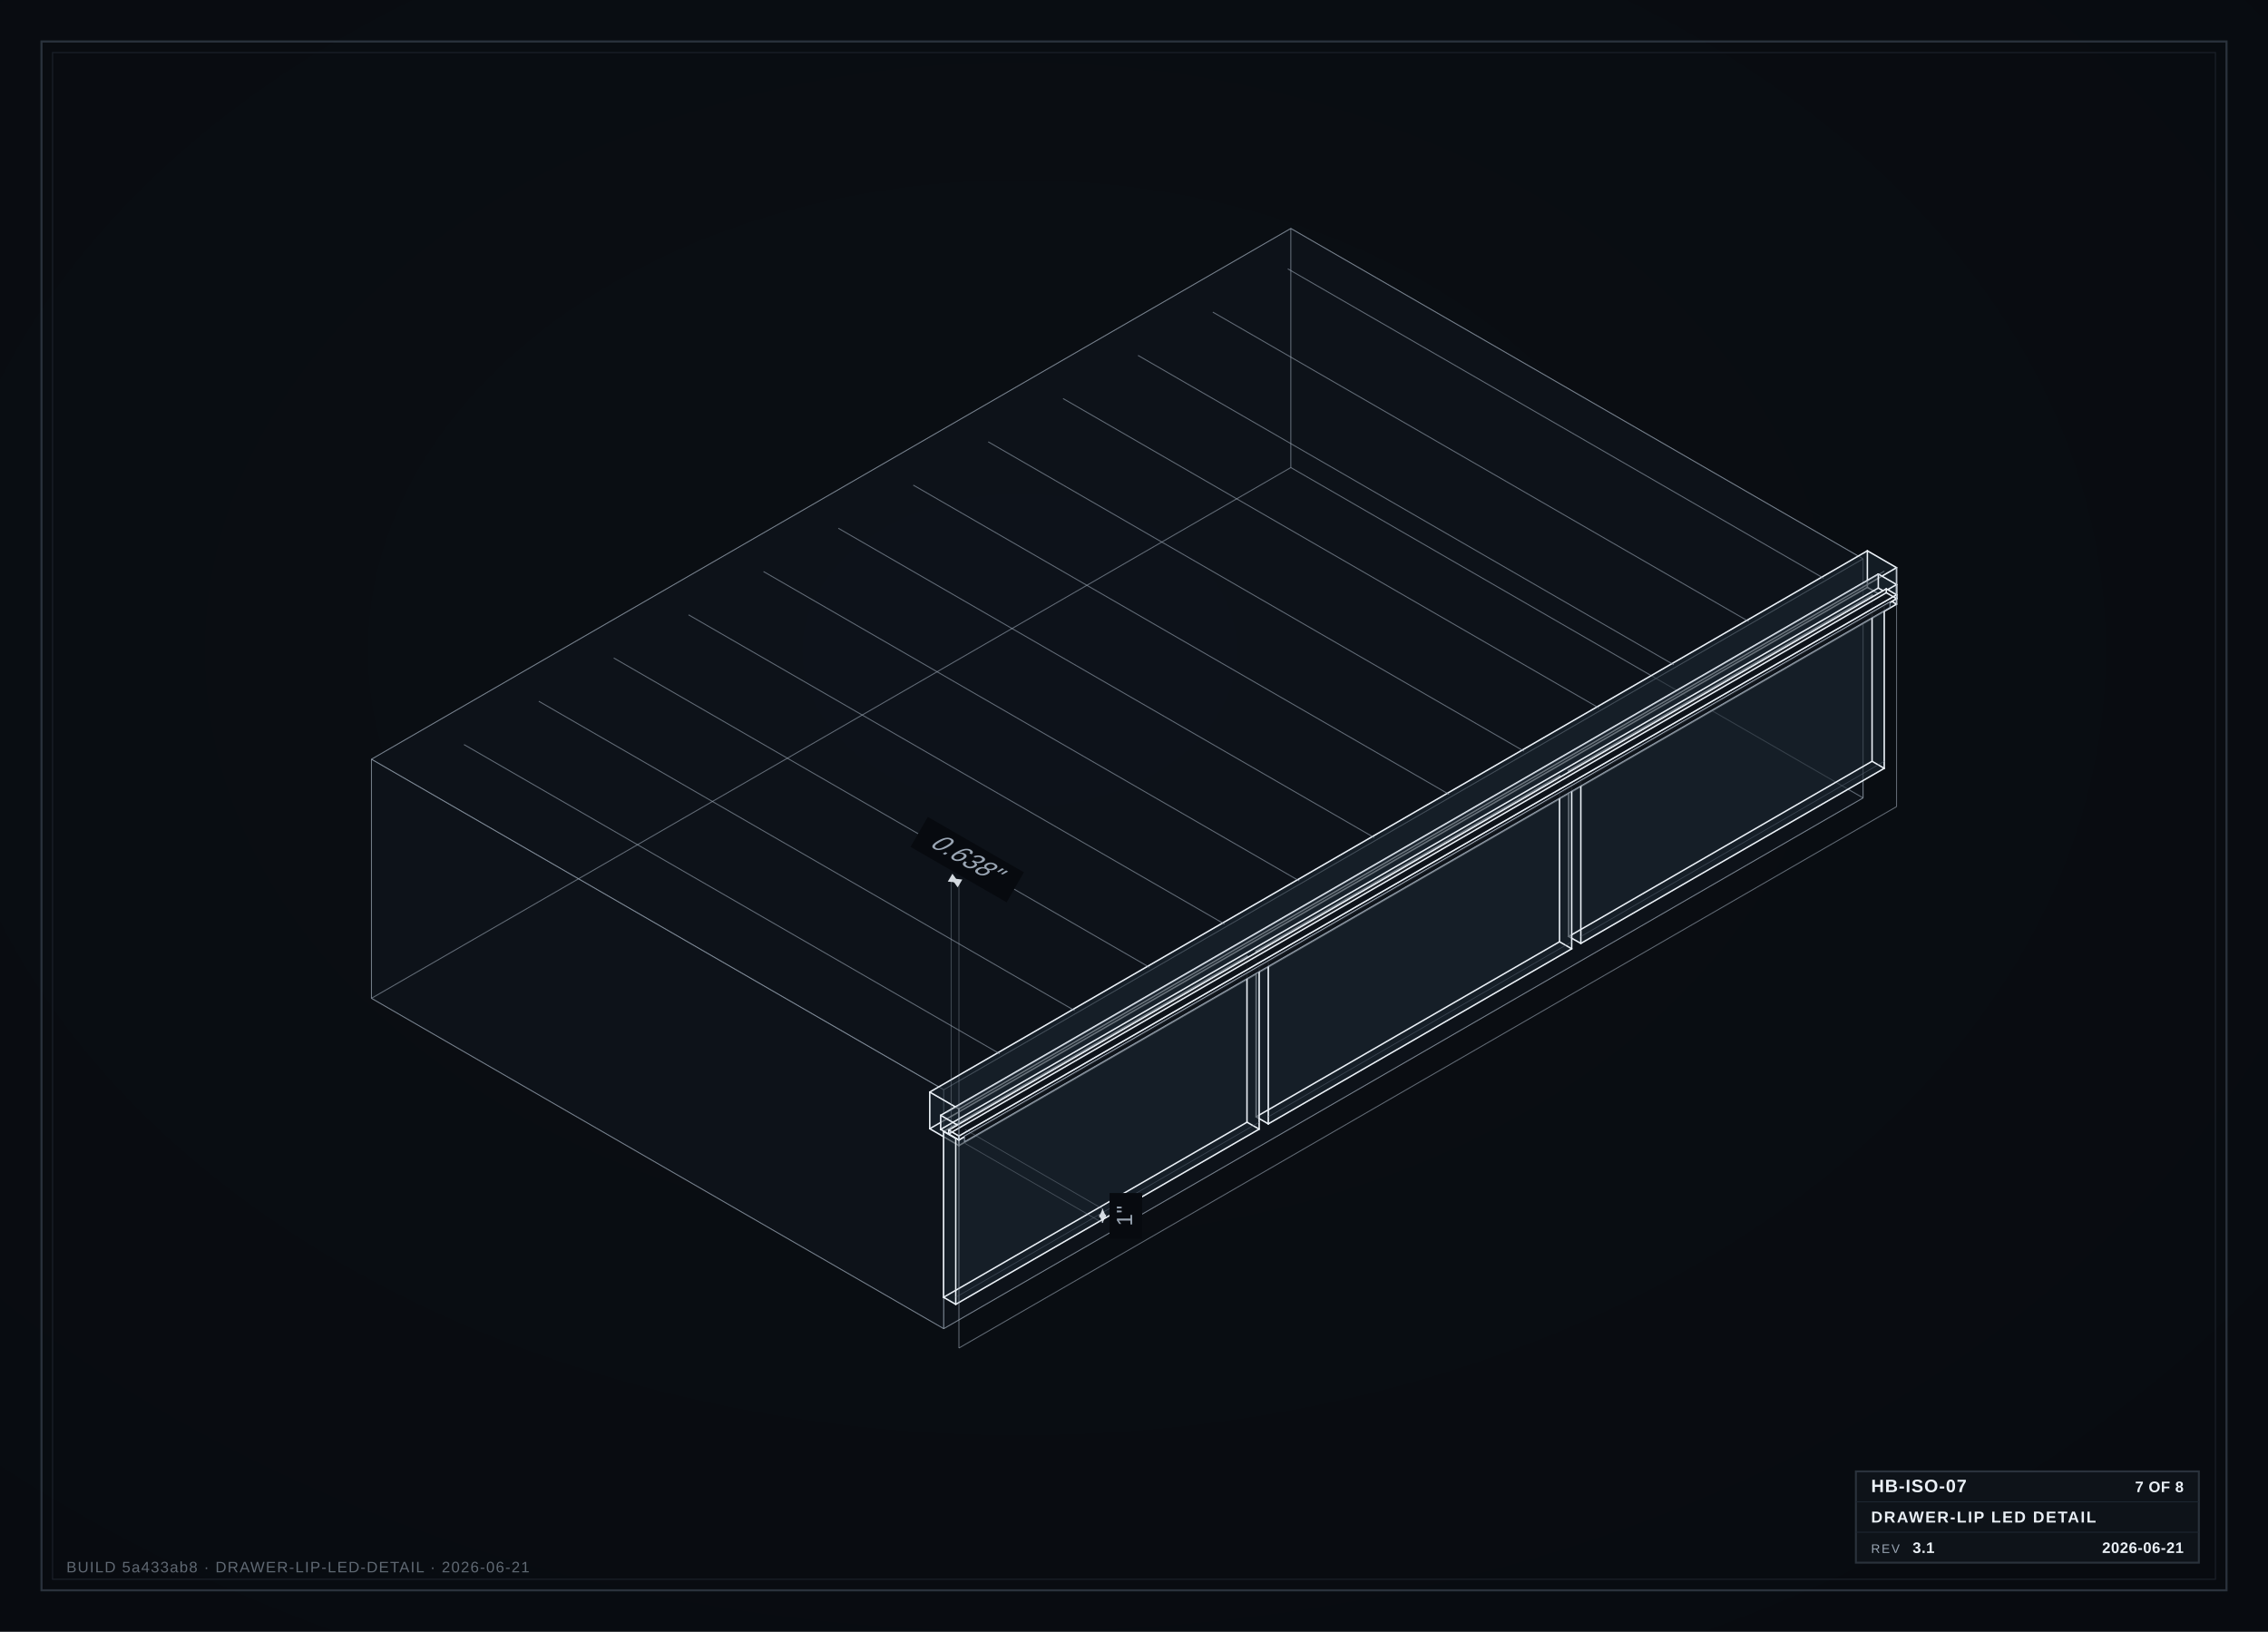
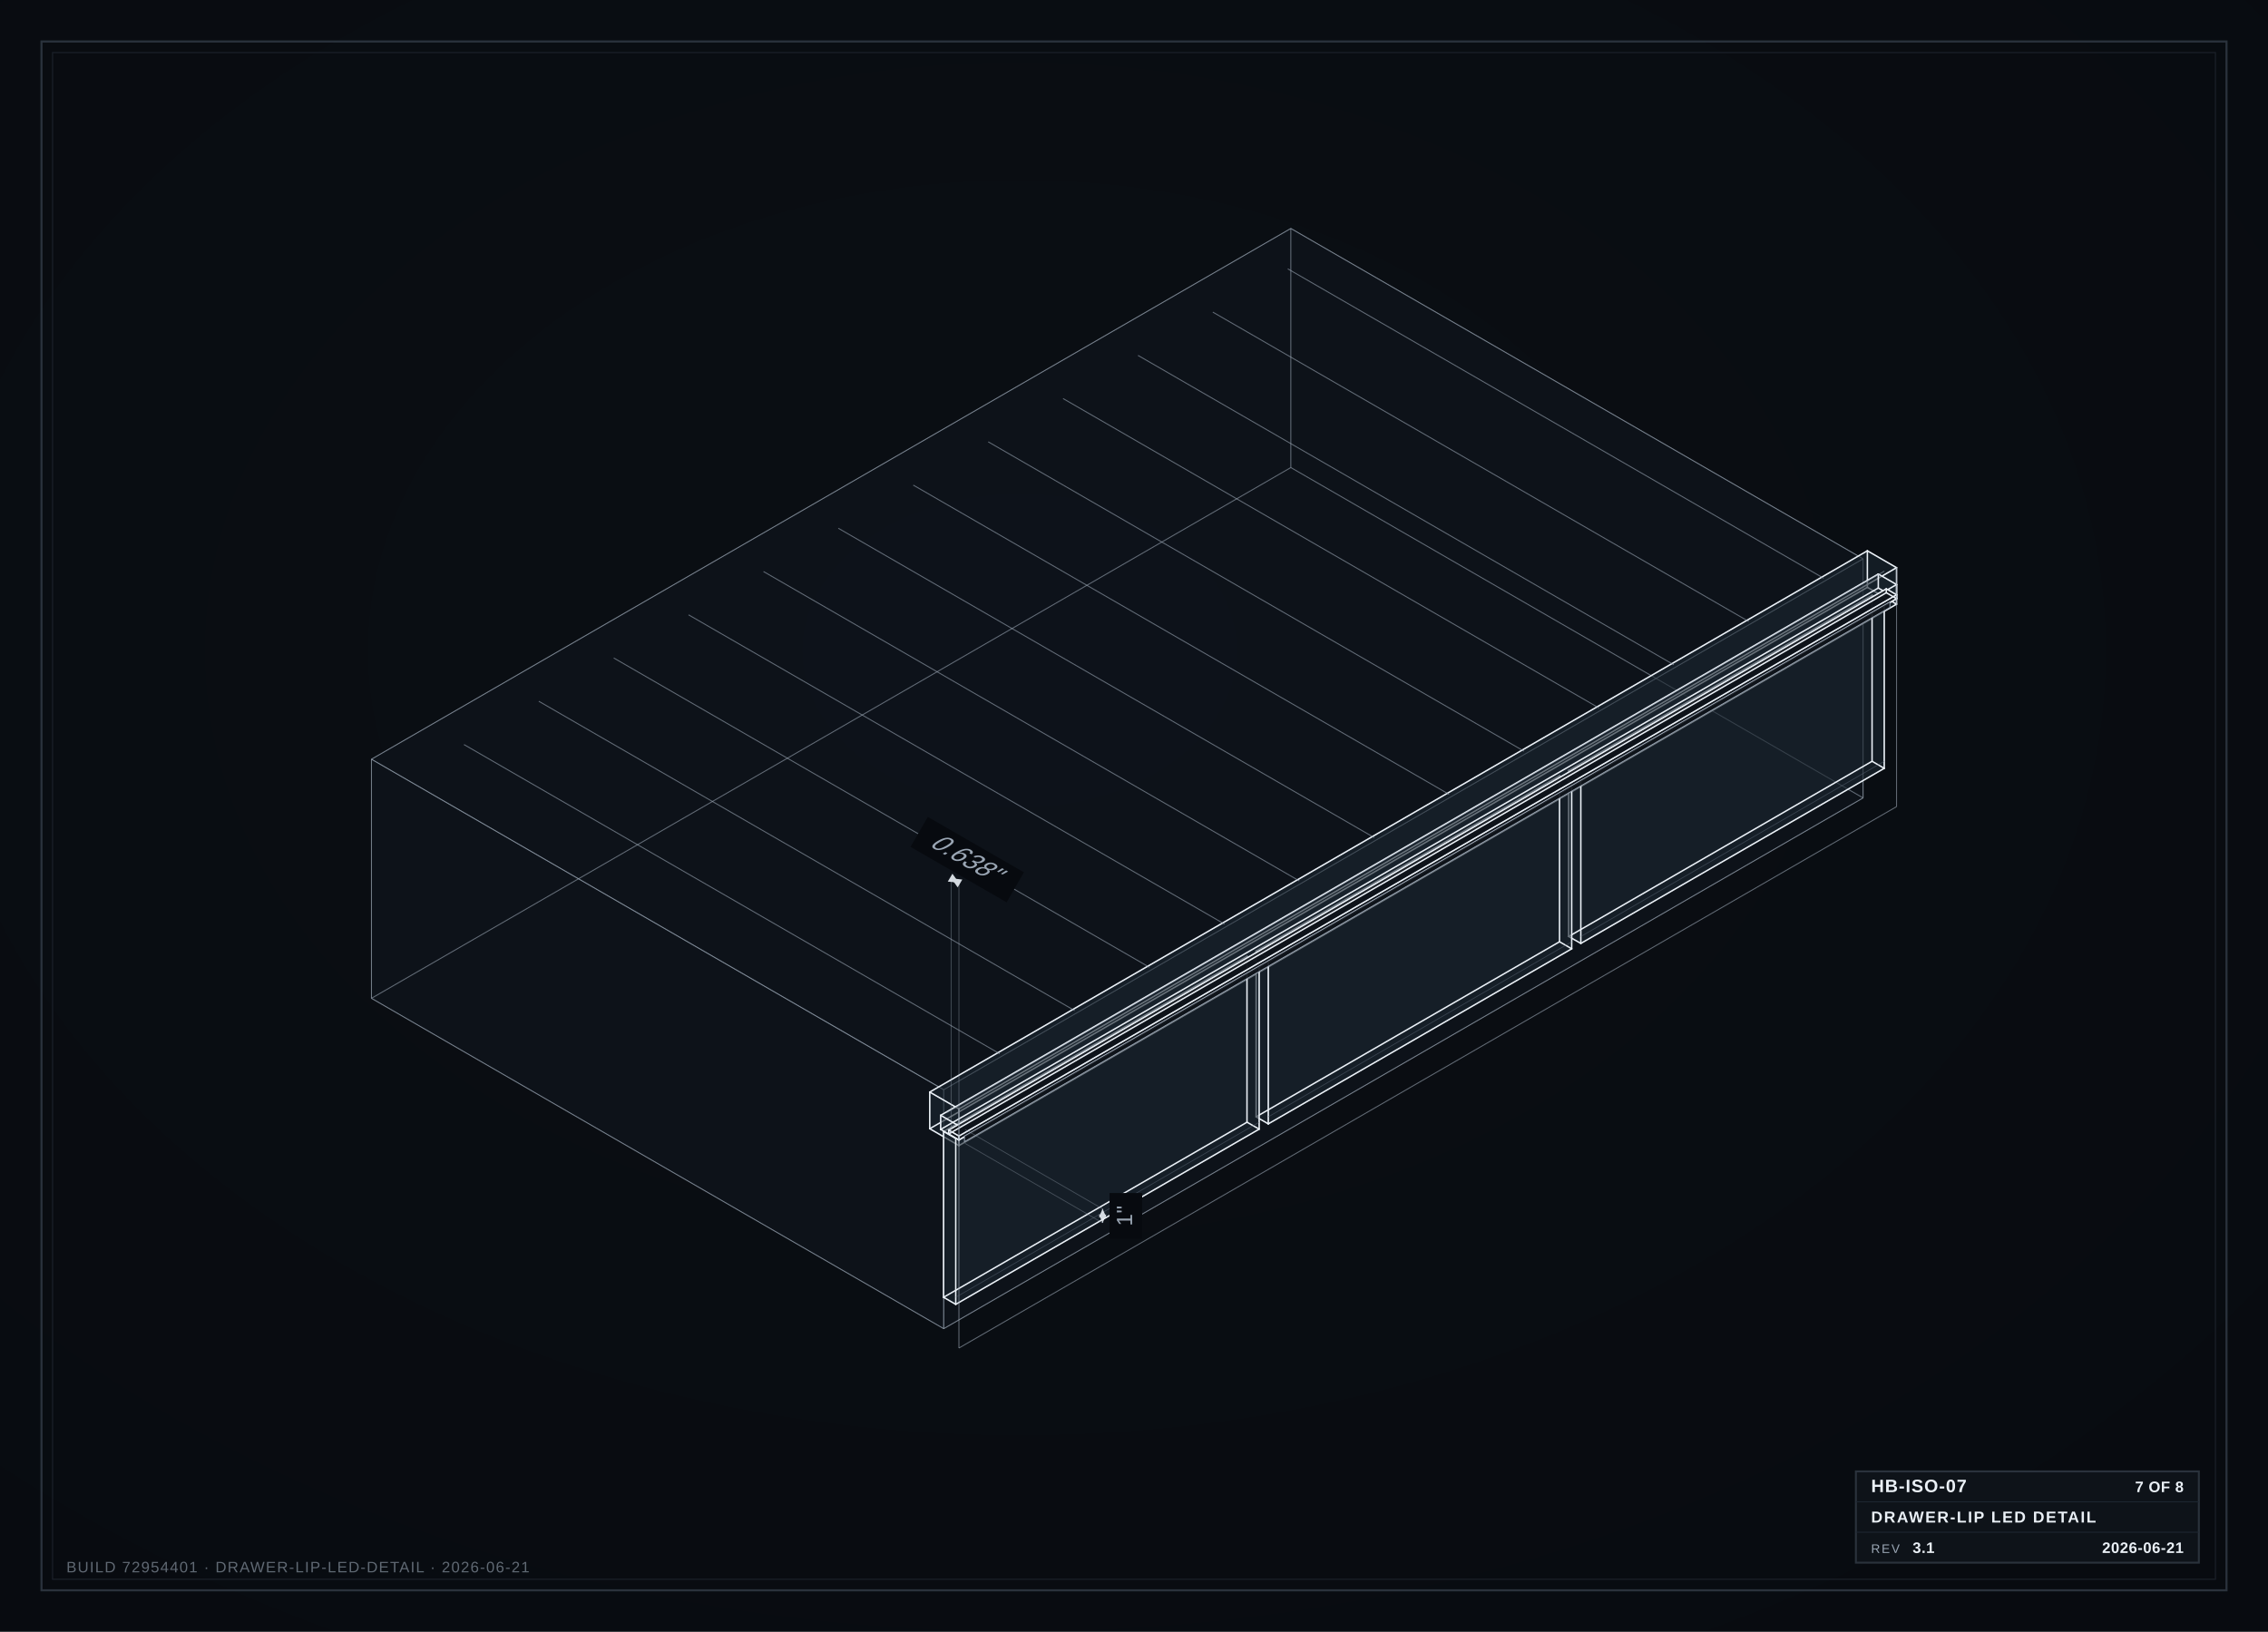
<svg xmlns="http://www.w3.org/2000/svg" viewBox="0 0 1640 1180" data-bf-class="new-world-isometric" data-bf-sheet="drawer-lip-led-detail" data-bf-view="iso-top">
  <defs>
    <radialGradient id="bg" cx="0.45" cy="0.4" r="0.95">
      <stop offset="0" stop-color="#0B0F14" />
      <stop offset="1" stop-color="#070A0F" />
    </radialGradient>
    <marker id="dimArrow-primary" markerWidth="11" markerHeight="10" refX="9" refY="4" orient="auto-start-reverse" markerUnits="userSpaceOnUse">
      <path d="M0,0 L9,4 L0,8 Z" fill="#EAF0F6" />
    </marker>
    <marker id="dimArrow-secondary" markerWidth="9.4" markerHeight="8.6" refX="7.4" refY="3.3" orient="auto-start-reverse" markerUnits="userSpaceOnUse">
      <path d="M0,0 L7.4,3.3 L0,6.6 Z" fill="#EAF0F6" />
    </marker>
    <marker id="dimArrow-tight" markerWidth="8" markerHeight="7.4" refX="6" refY="2.7" orient="auto-start-reverse" markerUnits="userSpaceOnUse">
      <path d="M0,0 L6,2.7 L0,5.4 Z" fill="#EAF0F6" />
    </marker>
    <marker id="dimArrow-micro" markerWidth="7" markerHeight="6.4" refX="5" refY="2.2" orient="auto-start-reverse" markerUnits="userSpaceOnUse">
      <path d="M0,0 L5,2.2 L0,4.4 Z" fill="#EAF0F6" />
    </marker>
    <style>
      .face   { fill:#1B2530; fill-opacity:0.62; stroke:#9AA6B4; stroke-width:0.5; stroke-opacity:0.5; stroke-linejoin:round; }
      .faceDk { fill:#0E141C; fill-opacity:0.72; stroke:#9AA6B4; stroke-width:0.5; stroke-opacity:0.4; stroke-linejoin:round; }
      .spk    { fill:#0E1218; fill-opacity:0.92; stroke:#9AA6B4; stroke-width:0.6; }
      .metal  { fill:none; stroke:#8B95A1; stroke-width:0.9; }
      .edge   { stroke:#EAF0F6;  stroke-width:1.05; fill:none; stroke-linecap:round; stroke-linejoin:round; }
      .edgeS  { stroke:#9AA6B4; stroke-width:0.7;  fill:none; opacity:0.6; }
      .edgeF  { stroke:#5A6675; stroke-width:0.55; fill:none; opacity:0.5; }
      .explode { stroke:#9AA6B4; stroke-width:0.7; fill:none; stroke-dasharray:2 6; stroke-linecap:round; opacity:0.55; }
      .dimline-primary { stroke:#EAF0F6; stroke-width:1.5; }
      .dimline-secondary { stroke:#9AA6B4; stroke-width:1.05; opacity:0.9; }
      .dimline-tight { stroke:#9AA6B4; stroke-width:0.85; opacity:0.9; }
      .dimline-micro { stroke:#9AA6B4; stroke-width:0.7; opacity:0.9; }
      .ext-primary { stroke:#9AA6B4; stroke-width:0.8; opacity:0.5; }
      .ext-secondary { stroke:#9AA6B4; stroke-width:0.7; opacity:0.35; }
      .ext-tight { stroke:#9AA6B4; stroke-width:0.6; opacity:0.35; }
      .ext-micro { stroke:#9AA6B4; stroke-width:0.5; opacity:0.35; }
      .dimKnockout { fill:#070A0F; stroke:none; }
      /* dimension typography — the ONLY three sizes (07 §3B). The thin halo is ANTI-ALIAS support only, never
         line clearance: the dim line is broken around the number (or the number sits outside it), so no line
         ever runs beneath a glyph. */
      .dimtext { fill:#EAF0F6; font-family:"Helvetica Neue","Segoe UI",Arial,system-ui,sans-serif; letter-spacing:0.3px; paint-order:stroke; stroke:#070A0F; stroke-width:1.1px; }
      .dimP { font-size:22px; }
      .dimS { font-size:18px; fill:#9AA6B4; }
      .dimT { font-size:16px; fill:#9AA6B4; }
      .dimM { font-size:13px; fill:#9AA6B4; }
      /* COMPACT title-block typography (07 §3B): the drawing title lives ONLY here (no top sheet title); the
         title is class="ttl" so it is exempt from the descriptive-label scan and the proof's text.ttl probe. */
      .ttl   { fill:#EAF0F6;    font-family:"Helvetica Neue","Segoe UI",Arial,system-ui,sans-serif; font-size:11.5px; letter-spacing:1px; font-weight:600; }
      .tnum  { fill:#EAF0F6;    font-family:"Helvetica Neue","Segoe UI",Arial,system-ui,sans-serif; font-size:13px; letter-spacing:0.6px; font-weight:700; }
      .tlab  { fill:#9AA6B4; font-family:"Helvetica Neue","Segoe UI",Arial,system-ui,sans-serif; font-size:9px;  letter-spacing:1.1px; }
      .tval  { fill:#EAF0F6;    font-family:"Helvetica Neue","Segoe UI",Arial,system-ui,sans-serif; font-size:11px; letter-spacing:0.3px; font-weight:600; }
      .wm    { fill:#9AA6B4; font-family:"Helvetica Neue","Segoe UI",Arial,system-ui,sans-serif; font-size:11px; letter-spacing:0.8px; opacity:0.6; }
    </style>
  </defs>
  <rect x="0" y="0" width="1640" height="1180" fill="url(#bg)" />
  <rect x="30" y="30" width="1580" height="1120" fill="none" stroke="#2A323C" stroke-width="1.5" />
  <rect x="38" y="38" width="1564" height="1104" fill="none" stroke="#1A2029" stroke-width="0.8" />
  <g id="iso-model">
    <path d="M268.6,721.9 L682.4,960.8 L682.4,788 L268.6,549 Z" class="faceDk" />
    <path d="M1347.2,577 L682.4,960.8 L682.4,788 L1347.2,404.1 Z" class="faceDk" />
    <path d="M933.4,165.2 L1347.2,404.1 L682.4,788 L268.6,549 Z" class="faceDk" />
    <line x1="933.4" y1="338.1" x2="1347.2" y2="577" class="edgeS" />
    <line x1="1347.2" y1="577" x2="1347.2" y2="404.1" class="edgeS" />
    <line x1="1347.2" y1="404.1" x2="933.4" y2="165.2" class="edgeS" />
    <line x1="933.4" y1="165.2" x2="933.4" y2="338.1" class="edgeS" />
    <line x1="268.6" y1="721.9" x2="682.4" y2="960.8" class="edgeS" />
    <line x1="682.4" y1="960.8" x2="682.4" y2="788" class="edgeS" />
    <line x1="682.4" y1="788" x2="268.6" y2="549" class="edgeS" />
    <line x1="268.6" y1="549" x2="268.6" y2="721.9" class="edgeS" />
    <line x1="933.4" y1="338.1" x2="268.6" y2="721.9" class="edgeS" />
    <line x1="1347.2" y1="577" x2="682.4" y2="960.8" class="edgeS" />
    <line x1="1347.2" y1="404.1" x2="682.4" y2="788" class="edgeS" />
    <line x1="933.4" y1="165.2" x2="268.6" y2="549" class="edgeS" />
    <path d="M672.3,816.2 L693.4,828.4 L693.4,801.9 L672.3,789.7 Z" class="face" />
    <path d="M1371.4,436.9 L693.4,828.4 L693.4,801.9 L1371.4,410.5 Z" class="face" />
    <path d="M1350.3,398.3 L1371.4,410.5 L693.4,801.9 L672.3,789.7 Z" class="face" />
    <line x1="1350.3" y1="424.7" x2="1371.4" y2="436.9" class="edge" />
    <line x1="1371.4" y1="436.9" x2="1371.4" y2="410.5" class="edge" />
    <line x1="1371.4" y1="410.5" x2="1350.3" y2="398.3" class="edge" />
    <line x1="1350.3" y1="398.3" x2="1350.3" y2="424.7" class="edge" />
    <line x1="672.3" y1="816.2" x2="693.4" y2="828.4" class="edge" />
    <line x1="693.4" y1="828.4" x2="693.4" y2="801.9" class="edge" />
    <line x1="693.4" y1="801.9" x2="672.3" y2="789.7" class="edge" />
    <line x1="672.3" y1="789.7" x2="672.3" y2="816.2" class="edge" />
    <line x1="1350.3" y1="424.7" x2="672.3" y2="816.2" class="edge" />
    <line x1="1371.4" y1="436.9" x2="693.4" y2="828.4" class="edge" />
    <line x1="1371.4" y1="410.5" x2="693.4" y2="801.9" class="edge" />
    <line x1="1350.3" y1="398.3" x2="672.3" y2="789.7" class="edge" />
    <path d="M1134.3,677.2 L1143.1,682.2 L1143.1,562.3 L1134.3,557.2 Z" class="face" />
    <path d="M1362.5,555.6 L1143.1,682.2 L1143.1,562.3 L1362.5,435.6 Z" class="face" />
    <path d="M1353.7,430.5 L1362.5,435.6 L1143.1,562.3 L1134.3,557.2 Z" class="face" />
    <line x1="1353.7" y1="550.5" x2="1362.5" y2="555.6" class="edge" />
    <line x1="1362.5" y1="555.6" x2="1362.5" y2="435.6" class="edge" />
    <line x1="1362.5" y1="435.6" x2="1353.7" y2="430.5" class="edge" />
    <line x1="1353.7" y1="430.5" x2="1353.7" y2="550.5" class="edge" />
    <line x1="1134.3" y1="677.2" x2="1143.1" y2="682.2" class="edge" />
    <line x1="1143.1" y1="682.2" x2="1143.1" y2="562.3" class="edge" />
    <line x1="1143.1" y1="562.3" x2="1134.3" y2="557.2" class="edge" />
    <line x1="1134.3" y1="557.2" x2="1134.3" y2="677.2" class="edge" />
    <line x1="1353.7" y1="550.5" x2="1134.3" y2="677.2" class="edge" />
    <line x1="1362.5" y1="555.6" x2="1143.1" y2="682.2" class="edge" />
    <line x1="1362.5" y1="435.6" x2="1143.1" y2="562.3" class="edge" />
    <line x1="1353.7" y1="430.5" x2="1134.3" y2="557.2" class="edge" />
    <path d="M908.3,807.6 L917.1,812.7 L917.1,692.8 L908.3,687.7 Z" class="face" />
    <path d="M1136.5,686.1 L917.1,812.7 L917.1,692.8 L1136.5,566.1 Z" class="face" />
    <path d="M1127.7,561 L1136.5,566.1 L917.1,692.8 L908.3,687.7 Z" class="face" />
    <line x1="1127.7" y1="681" x2="1136.5" y2="686.1" class="edge" />
    <line x1="1136.5" y1="686.1" x2="1136.5" y2="566.1" class="edge" />
    <line x1="1136.5" y1="566.1" x2="1127.7" y2="561" class="edge" />
    <line x1="1127.7" y1="561" x2="1127.7" y2="681" class="edge" />
    <line x1="908.3" y1="807.6" x2="917.1" y2="812.7" class="edge" />
    <line x1="917.1" y1="812.7" x2="917.1" y2="692.8" class="edge" />
    <line x1="917.1" y1="692.8" x2="908.3" y2="687.7" class="edge" />
    <line x1="908.3" y1="687.7" x2="908.3" y2="807.6" class="edge" />
    <line x1="1127.7" y1="681" x2="908.3" y2="807.6" class="edge" />
    <line x1="1136.5" y1="686.1" x2="917.1" y2="812.7" class="edge" />
    <line x1="1136.5" y1="566.1" x2="917.1" y2="692.8" class="edge" />
    <line x1="1127.7" y1="561" x2="908.3" y2="687.7" class="edge" />
    <path d="M682.3,938.1 L691.1,943.2 L691.1,823.2 L682.3,818.2 Z" class="face" />
    <path d="M910.5,816.5 L691.1,943.2 L691.1,823.2 L910.5,696.6 Z" class="face" />
    <path d="M901.7,691.5 L910.5,696.6 L691.1,823.2 L682.3,818.2 Z" class="face" />
    <line x1="901.7" y1="811.5" x2="910.5" y2="816.5" class="edge" />
    <line x1="910.5" y1="816.5" x2="910.5" y2="696.6" class="edge" />
    <line x1="910.5" y1="696.6" x2="901.7" y2="691.5" class="edge" />
    <line x1="901.7" y1="691.5" x2="901.7" y2="811.5" class="edge" />
    <line x1="682.3" y1="938.1" x2="691.1" y2="943.2" class="edge" />
    <line x1="691.1" y1="943.2" x2="691.1" y2="823.2" class="edge" />
    <line x1="691.1" y1="823.2" x2="682.3" y2="818.2" class="edge" />
    <line x1="682.3" y1="818.2" x2="682.3" y2="938.1" class="edge" />
    <line x1="901.7" y1="811.5" x2="682.3" y2="938.1" class="edge" />
    <line x1="910.5" y1="816.5" x2="691.1" y2="943.2" class="edge" />
    <line x1="910.5" y1="696.6" x2="691.1" y2="823.2" class="edge" />
    <line x1="901.7" y1="691.5" x2="682.3" y2="818.2" class="edge" />
    <path d="M680.2,816.7 L693.4,824.3 L693.4,814.2 L680.2,806.5 Z" class="face" />
    <path d="M1371.4,432.9 L693.4,824.3 L693.4,814.2 L1371.4,422.7 Z" class="face" />
    <path d="M1358.2,415.1 L1371.4,422.7 L693.4,814.2 L680.2,806.5 Z" class="face" />
    <line x1="1358.2" y1="425.2" x2="1371.4" y2="432.9" class="edge" />
    <line x1="1371.4" y1="432.9" x2="1371.4" y2="422.7" class="edge" />
    <line x1="1371.4" y1="422.7" x2="1358.2" y2="415.1" class="edge" />
    <line x1="1358.2" y1="415.1" x2="1358.2" y2="425.2" class="edge" />
    <line x1="680.2" y1="816.7" x2="693.4" y2="824.3" class="edge" />
    <line x1="693.4" y1="824.3" x2="693.4" y2="814.2" class="edge" />
    <line x1="693.4" y1="814.2" x2="680.2" y2="806.5" class="edge" />
    <line x1="680.2" y1="806.5" x2="680.2" y2="816.7" class="edge" />
    <line x1="1358.2" y1="425.2" x2="680.2" y2="816.7" class="edge" />
    <line x1="1371.4" y1="432.9" x2="693.4" y2="824.3" class="edge" />
    <line x1="1371.4" y1="422.7" x2="693.4" y2="814.2" class="edge" />
    <line x1="1358.2" y1="415.1" x2="680.2" y2="806.5" class="edge" />
    <path d="M686,820 L693.4,824.3 L693.4,821.5 L686,817.2 Z" class="spk" />
    <path d="M1371.4,432.9 L693.4,824.3 L693.4,821.5 L1371.4,430.1 Z" class="spk" />
    <path d="M1364,425.8 L1371.4,430.1 L693.4,821.5 L686,817.2 Z" class="spk" />
    <line x1="1364" y1="428.6" x2="1371.4" y2="432.9" class="edge" />
    <line x1="1371.4" y1="432.9" x2="1371.4" y2="430.1" class="edge" />
    <line x1="1371.4" y1="430.1" x2="1364" y2="425.8" class="edge" />
    <line x1="1364" y1="425.8" x2="1364" y2="428.6" class="edge" />
    <line x1="686" y1="820" x2="693.4" y2="824.3" class="edge" />
    <line x1="693.4" y1="824.3" x2="693.4" y2="821.5" class="edge" />
    <line x1="693.4" y1="821.5" x2="686" y2="817.2" class="edge" />
    <line x1="686" y1="817.2" x2="686" y2="820" class="edge" />
    <line x1="1364" y1="428.6" x2="686" y2="820" class="edge" />
    <line x1="1371.4" y1="432.9" x2="693.4" y2="824.3" class="edge" />
    <line x1="1371.4" y1="430.1" x2="693.4" y2="821.5" class="edge" />
    <line x1="1364" y1="425.8" x2="686" y2="817.2" class="edge" />
    <path d="M1366.6,439.2 L697.4,825.6 L697.4,821.5 L1366.6,435.2 Z" class="spk" />
    <line x1="931.2" y1="194.4" x2="1318.6" y2="418.1" class="edgeS" />
    <line x1="877" y1="225.7" x2="1264.5" y2="449.4" class="edgeS" />
    <line x1="822.9" y1="257" x2="1210.3" y2="480.7" class="edgeS" />
    <line x1="768.7" y1="288.2" x2="1156.1" y2="511.9" class="edgeS" />
    <line x1="714.6" y1="319.5" x2="1102" y2="543.2" class="edgeS" />
    <line x1="660.4" y1="350.8" x2="1047.8" y2="574.4" class="edgeS" />
    <line x1="606.2" y1="382" x2="993.7" y2="605.7" class="edgeS" />
    <line x1="552.1" y1="413.3" x2="939.5" y2="637" class="edgeS" />
    <line x1="497.9" y1="444.6" x2="885.4" y2="668.2" class="edgeS" />
    <line x1="443.8" y1="475.8" x2="831.2" y2="699.5" class="edgeS" />
    <line x1="389.6" y1="507.1" x2="777.1" y2="730.8" class="edgeS" />
    <line x1="335.5" y1="538.4" x2="722.9" y2="762" class="edgeS" />
    <line x1="1362.6" y1="413" x2="684.6" y2="804.5" class="edgeS" />
    <line x1="1371.4" y1="583.3" x2="693.4" y2="974.8" class="edgeS" />
    <line x1="1371.4" y1="583.3" x2="1371.4" y2="410.5" class="edgeS" />
    <line x1="693.4" y1="974.8" x2="693.4" y2="801.9" class="edgeS" />
    <line x1="1362.5" y1="550.5" x2="1143.1" y2="677.2" class="edgeF" />
    <line x1="1136.5" y1="681" x2="917.1" y2="807.6" class="edgeF" />
    <line x1="910.5" y1="811.5" x2="691.1" y2="938.1" class="edgeF" />
  </g>
  <g id="iso-dimensions">
    <path d="M802.3,895.7 L802.3,862.7 L825.9,862.7 L825.9,895.7 Z" class="dimKnockout" />
    <path d="M727.9,652.5 L658.4,612.4 L670.9,590.7 L740.4,630.8 Z" class="dimKnockout" />
    <line x1="697.8" y1="826.8" x2="797.3" y2="884.3" class="ext-tight" />
    <line x1="697.8" y1="816.7" x2="797.3" y2="874.2" class="ext-tight" />
    <line x1="797.3" y1="884.3" x2="797.3" y2="874.2" class="dimline-tight" marker-start="url(#dimArrow-tight)" marker-end="url(#dimArrow-tight)" />
    <text transform="translate(814.1 879.2) rotate(-90)" class="dimtext dimT" text-anchor="middle" dominant-baseline="middle">1"</text>
    <line x1="693.4" y1="823.4" x2="693.4" y2="638.4" class="ext-secondary" />
    <line x1="687.8" y1="820.1" x2="687.8" y2="635.1" class="ext-secondary" />
    <line x1="693.4" y1="638.4" x2="687.8" y2="635.1" class="dimline-secondary" marker-start="url(#dimArrow-secondary)" marker-end="url(#dimArrow-secondary)" />
    <text transform="translate(699.4 621.6) rotate(30) skewX(-30)" class="dimtext dimS" text-anchor="middle" dominant-baseline="middle">0.638"</text>
  </g>
  <rect x="1342" y="1064" width="248" height="66" fill="#0E1319" stroke="#2A323C" stroke-width="1.4" />
  <line x1="1342" y1="1086" x2="1590" y2="1086" stroke="#1E2630" stroke-width="0.7" />
  <line x1="1342" y1="1108" x2="1590" y2="1108" stroke="#1E2630" stroke-width="0.7" />
  <text class="tnum" x="1353" y="1079">HB-ISO-07</text>
  <text class="tval" x="1579" y="1079" text-anchor="end">7 OF 8</text>
  <text class="ttl" x="1353" y="1101">DRAWER-LIP LED DETAIL</text>
  <text class="tlab" x="1353" y="1123">REV</text>
  <text class="tval" x="1383" y="1123">3.1</text>
  <text class="tval" x="1579" y="1123" text-anchor="end">2026-06-21</text>
-   <text class="wm" x="48" y="1137">BUILD 5a433ab8 · DRAWER-LIP-LED-DETAIL · 2026-06-21</text>
+   <text class="wm" x="48" y="1137">BUILD 72954401 · DRAWER-LIP-LED-DETAIL · 2026-06-21</text>
</svg>
